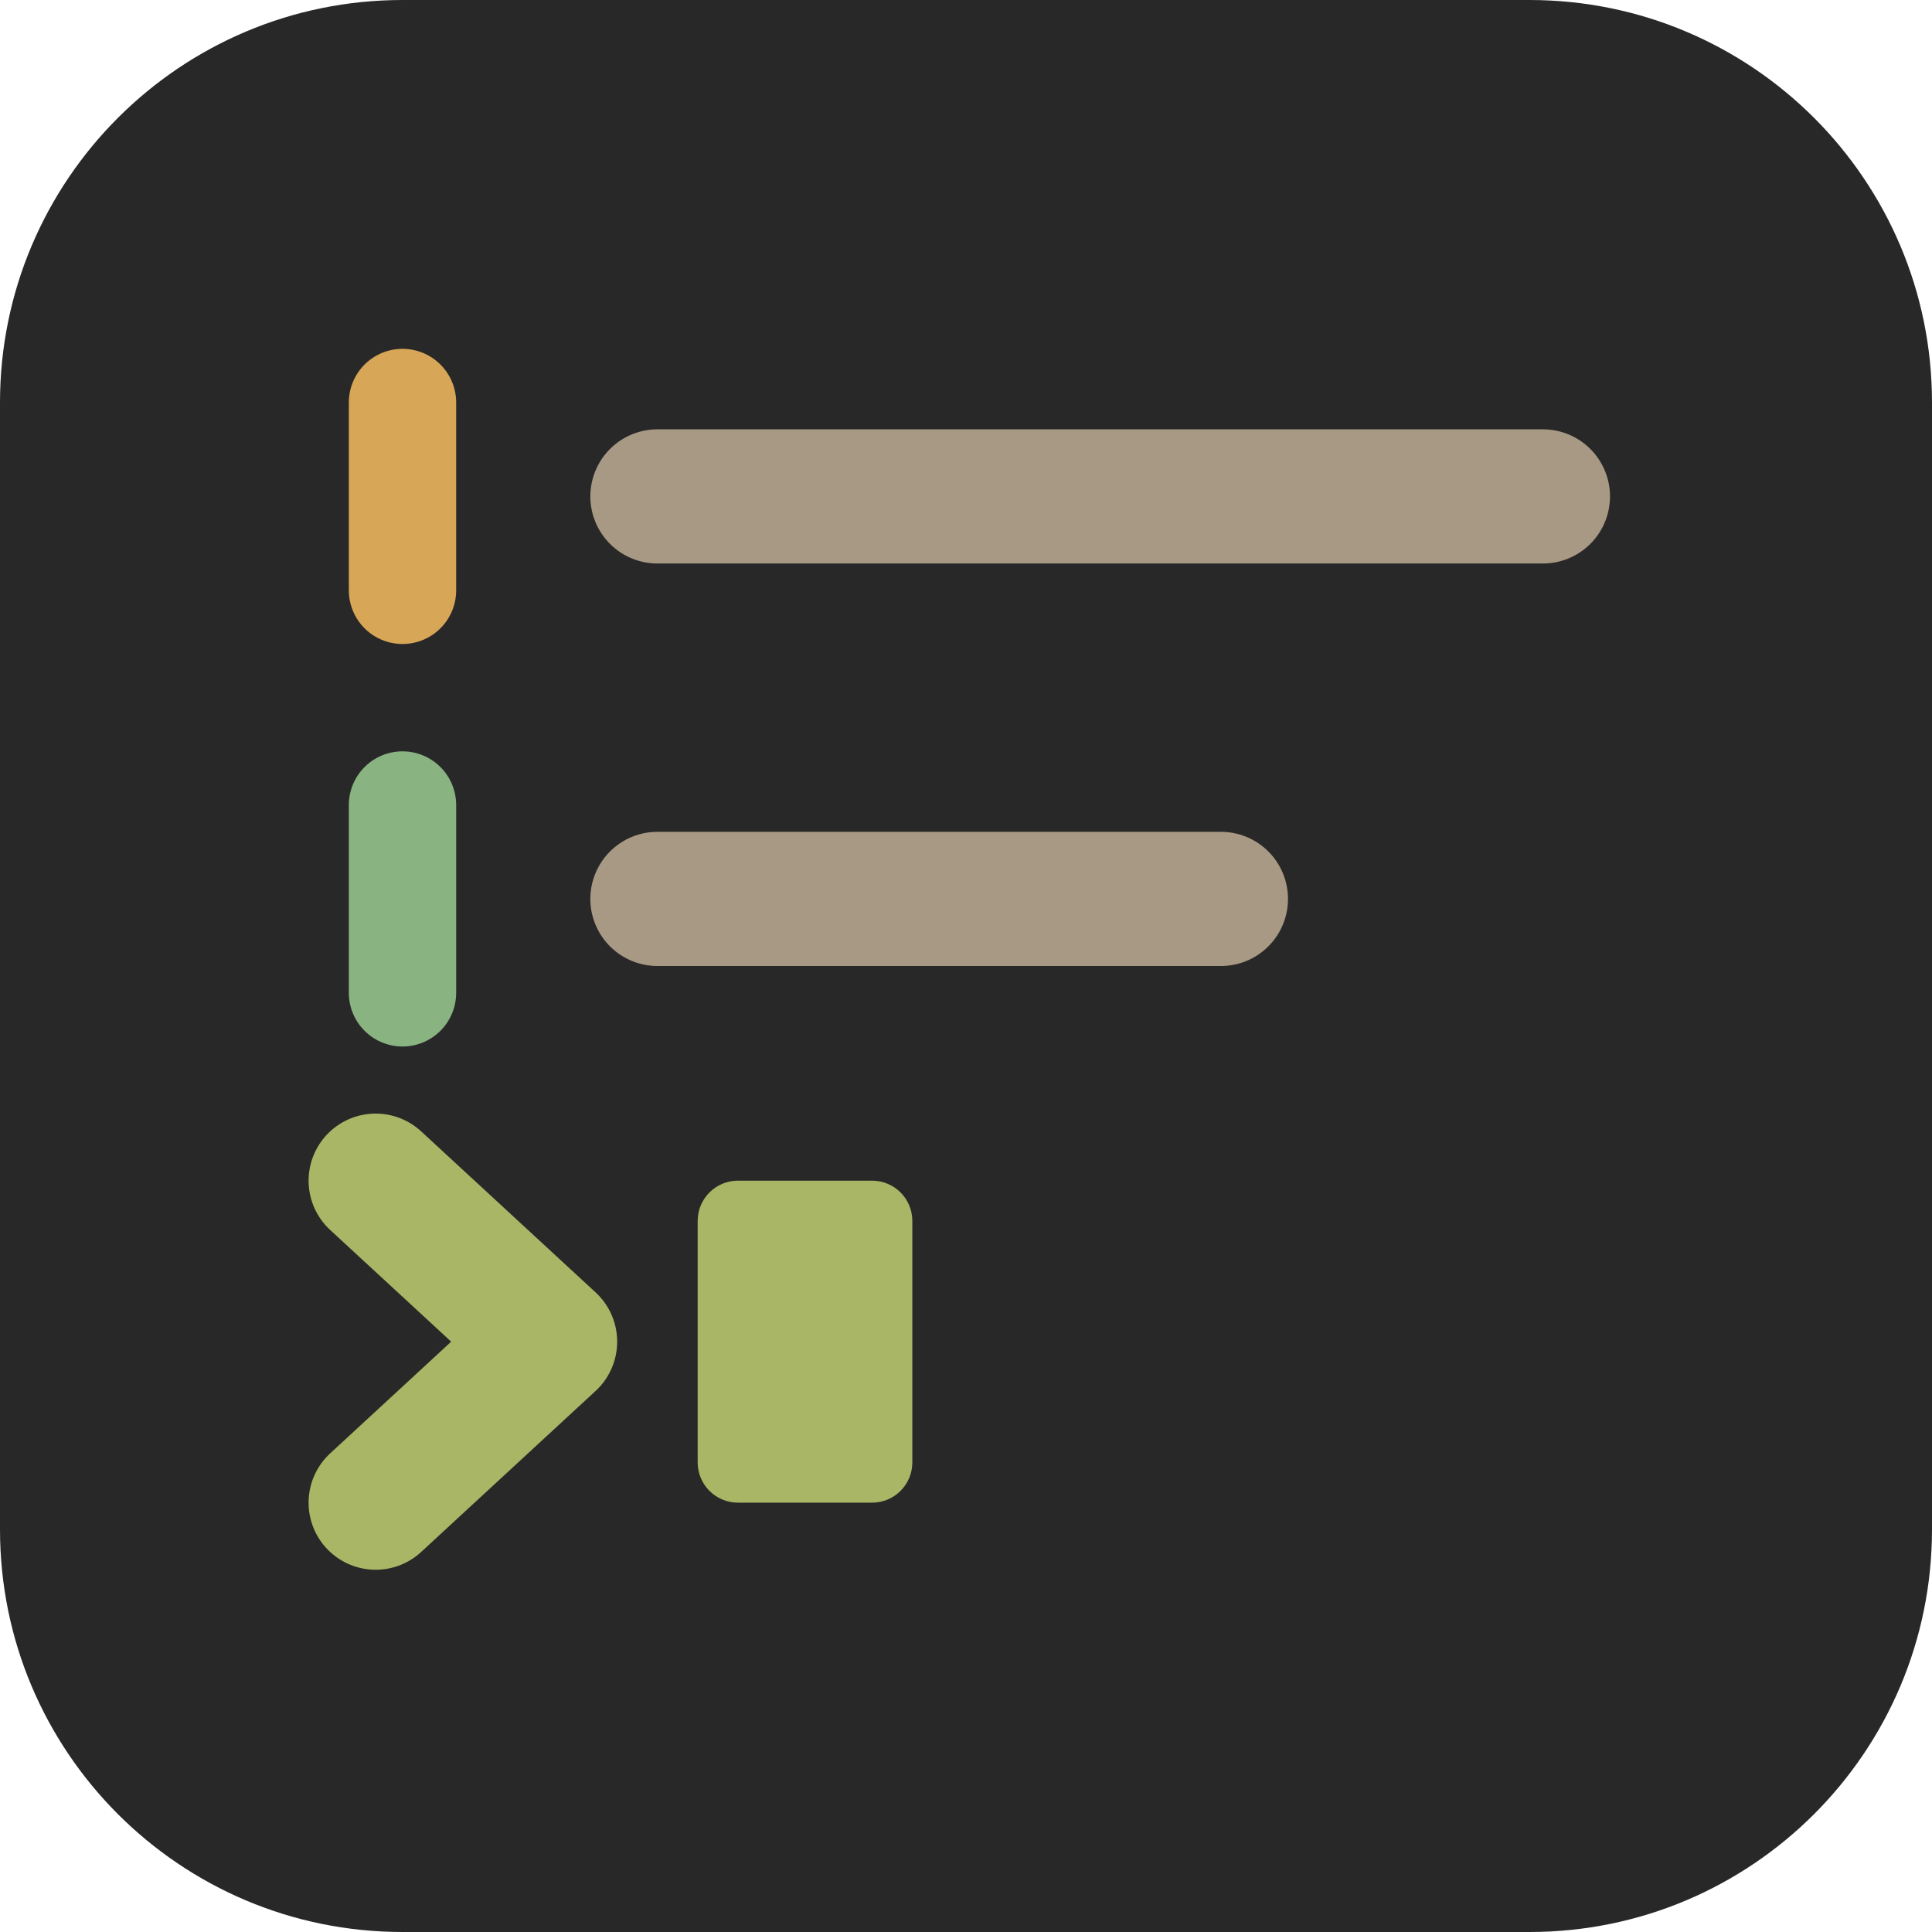
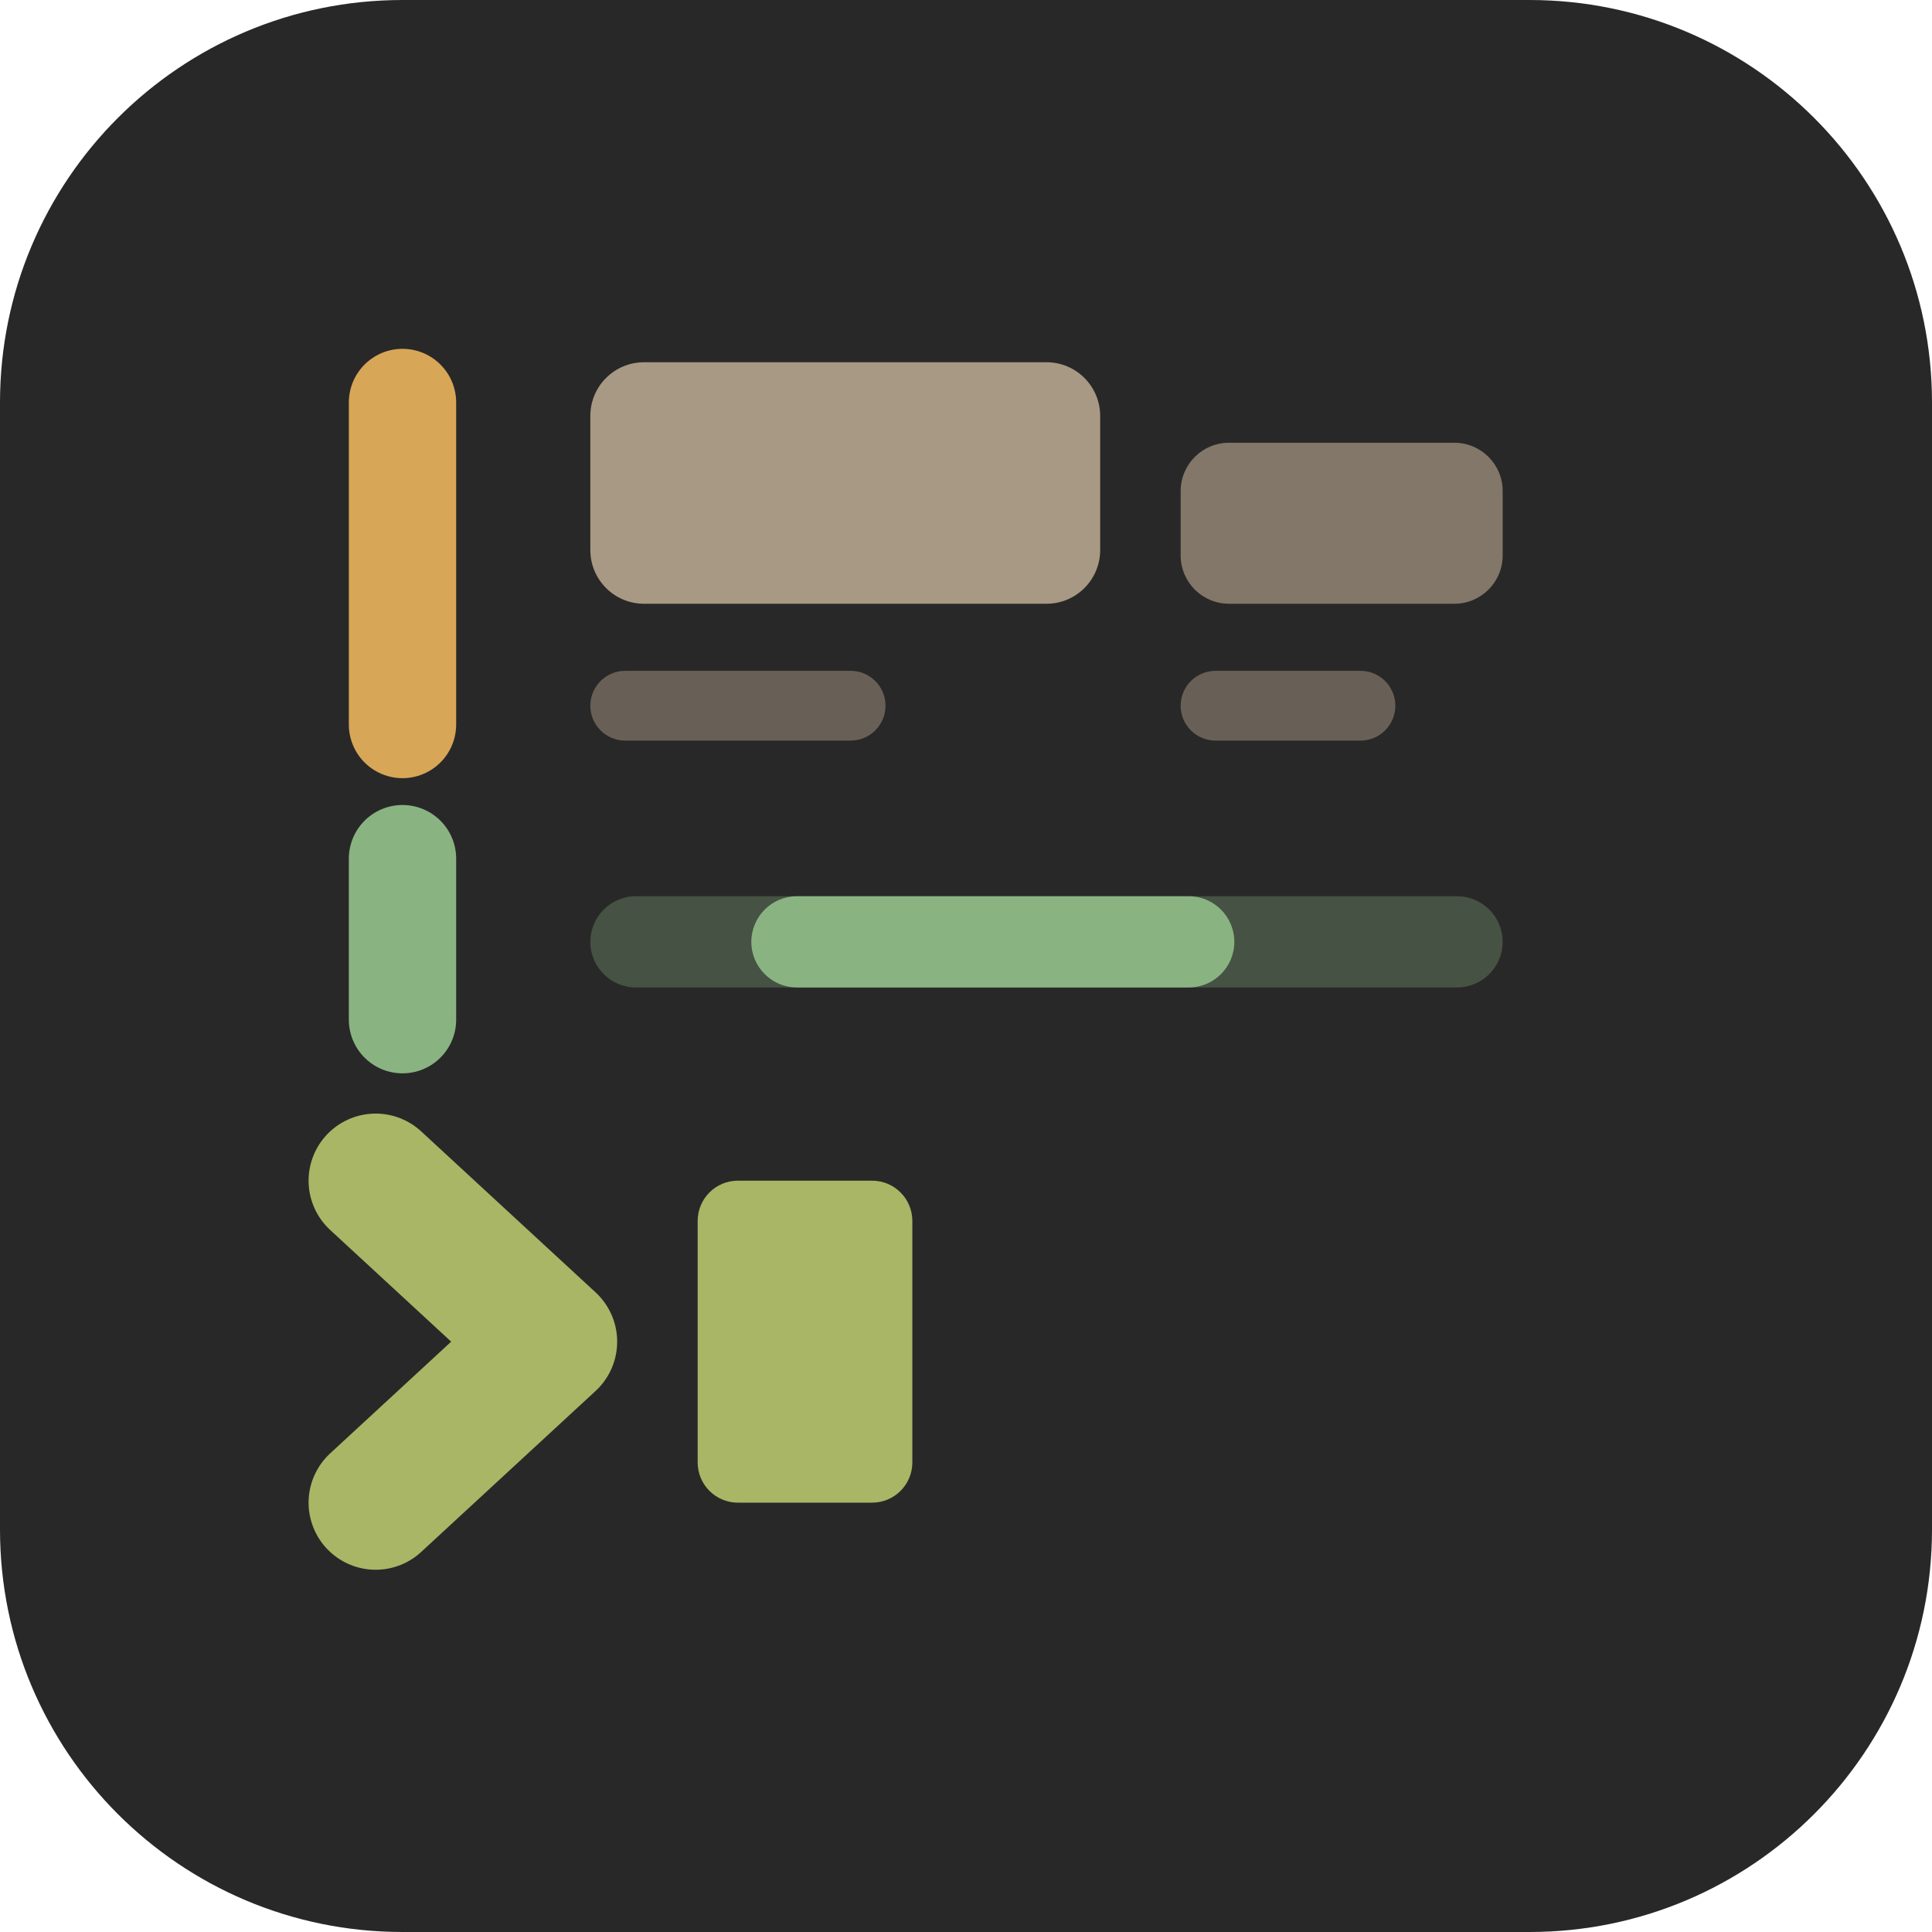
<svg xmlns="http://www.w3.org/2000/svg" width="32" height="32" viewBox="18 18 72 72">
  <rect x="18" y="18" width="72" height="72" rx="15" fill="#292828" />
-   <path d="M33,33 V40" stroke="#d8a657" stroke-width="4" stroke-linecap="round" />
-   <path d="M42.5,36.5 H75.5" stroke="#a89984" stroke-width="5" stroke-linecap="round" />
-   <path d="M33,48 V55" stroke="#89b482" stroke-width="4" stroke-linecap="round" />
-   <path d="M42.5,51.5 H63.5" stroke="#a89984" stroke-width="5" stroke-linecap="round" />
+   <path d="M33,33 V45" fill="none" stroke="#d8a657" stroke-width="4" stroke-linecap="round" />
+   <path d="M42,31.5 H57 A2,2 0 0 1 59,33.5 V38.5 A2,2 0 0 1 57,40.5 H42 A2,2 0 0 1 40,38.5 V33.5 A2,2 0 0 1 42,31.5 Z" fill="#a89984" />
+   <path d="M63.8,34.5 H72.2 A1.8,1.8 0 0 1 74,36.3 V38.7 A1.8,1.8 0 0 1 72.2,40.5 H63.8 A1.8,1.8 0 0 1 62,38.7 V36.3 A1.8,1.8 0 0 1 63.8,34.5 Z" fill="#a89984" fill-opacity="0.7" />
+   <path d="M41.3,43 H49.7 A1.3,1.3 0 0 1 51,44.3 V44.3 A1.3,1.3 0 0 1 49.7,45.6 H41.3 A1.3,1.3 0 0 1 40,44.3 V44.3 A1.3,1.3 0 0 1 41.3,43 Z" fill="#a89984" fill-opacity="0.5" />
+   <path d="M63.3,43 H68.7 A1.3,1.3 0 0 1 70,44.3 V44.3 A1.3,1.3 0 0 1 68.7,45.6 H63.3 A1.3,1.3 0 0 1 62,44.3 V44.3 A1.3,1.3 0 0 1 63.3,43 Z" fill="#a89984" fill-opacity="0.5" />
+   <path d="M33,50 V56" fill="none" stroke="#89b482" stroke-width="4" stroke-linecap="round" />
+   <path d="M41.7,51.4 H72.3 A1.7,1.7 0 0 1 74,53.1 V53.1 A1.7,1.7 0 0 1 72.3,54.8 H41.7 A1.7,1.7 0 0 1 40,53.1 V53.1 A1.7,1.7 0 0 1 41.7,51.4 Z" fill="#89b482" fill-opacity="0.3" />
+   <path d="M47.7,51.4 H62.3 A1.7,1.7 0 0 1 64,53.1 V53.1 A1.7,1.7 0 0 1 62.3,54.8 H47.7 A1.7,1.7 0 0 1 46,53.1 V53.1 A1.7,1.7 0 0 1 47.7,51.4 Z" fill="#89b482" />
  <path d="M32,62 L38.5,68 L32,74" fill="none" stroke="#a9b665" stroke-width="5" stroke-linecap="round" stroke-linejoin="round" />
-   <rect x="44" y="62" width="8" height="12" rx="1.5" fill="#a9b665" />
+   <path d="M45.5,62 H50.5 A1.5,1.5 0 0 1 52,63.5 V72.5 A1.5,1.5 0 0 1 50.5,74 H45.5 A1.5,1.5 0 0 1 44,72.5 V63.5 A1.5,1.5 0 0 1 45.5,62 Z" fill="#a9b665" />
</svg>
